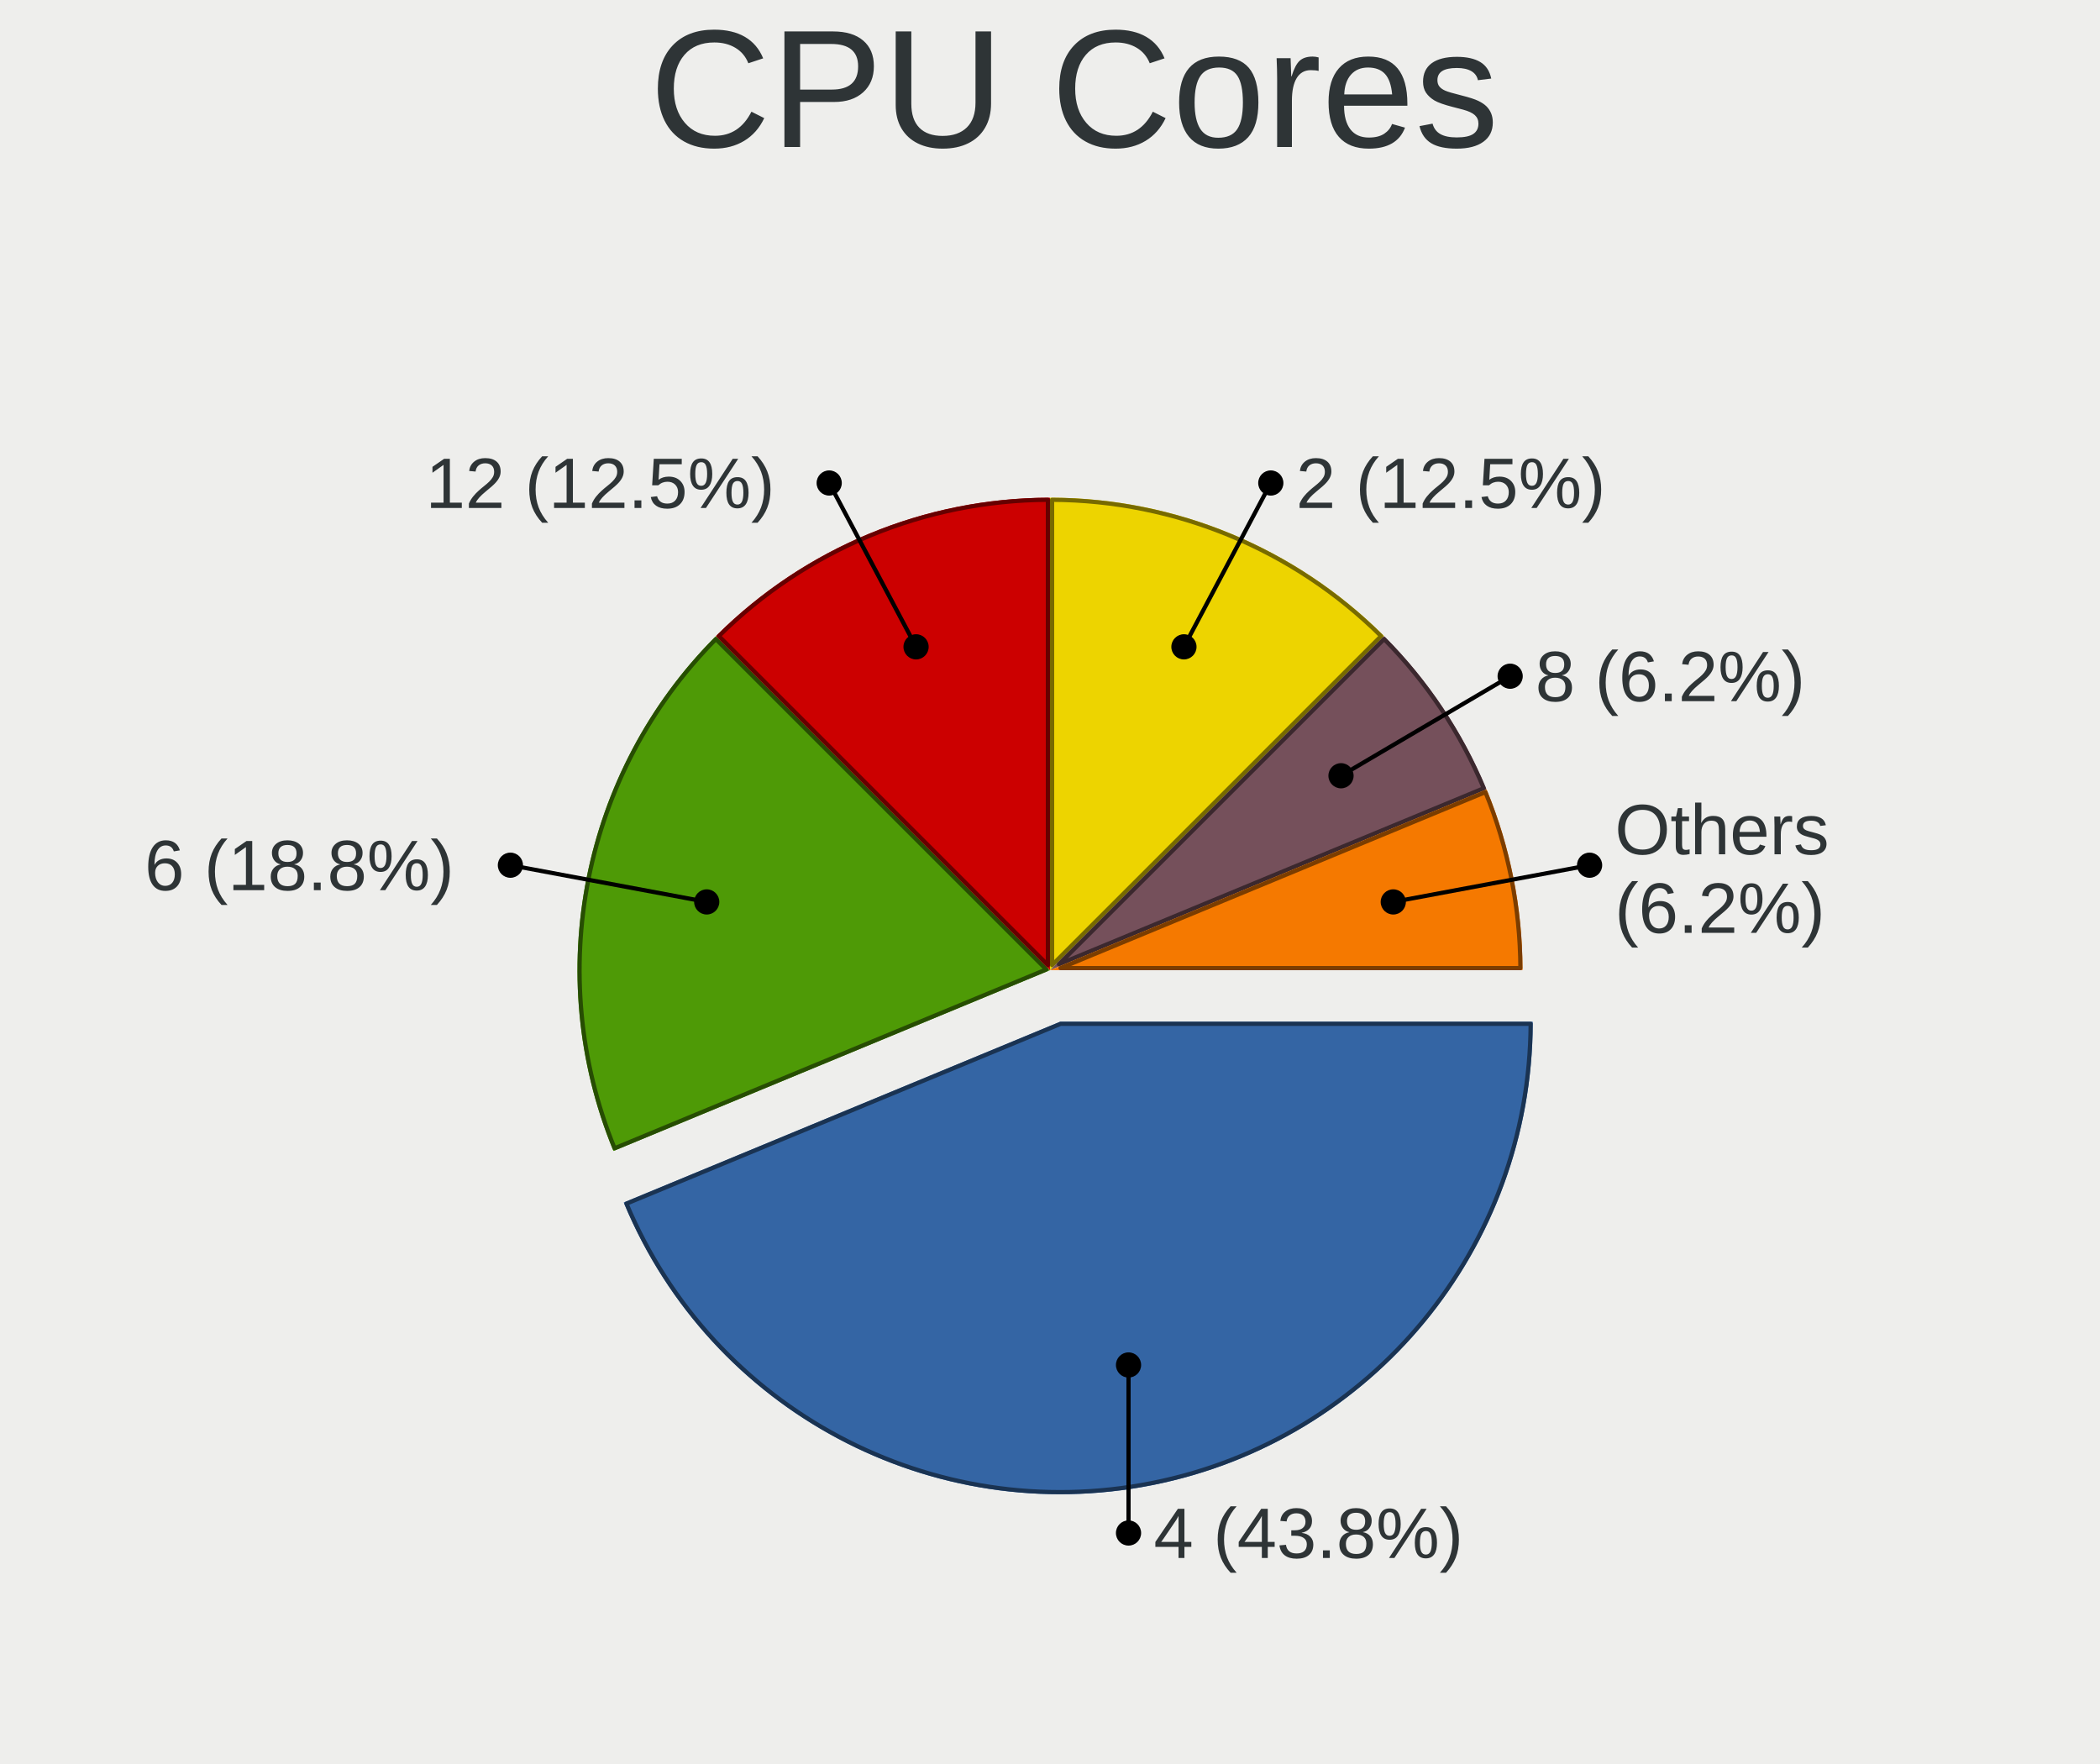
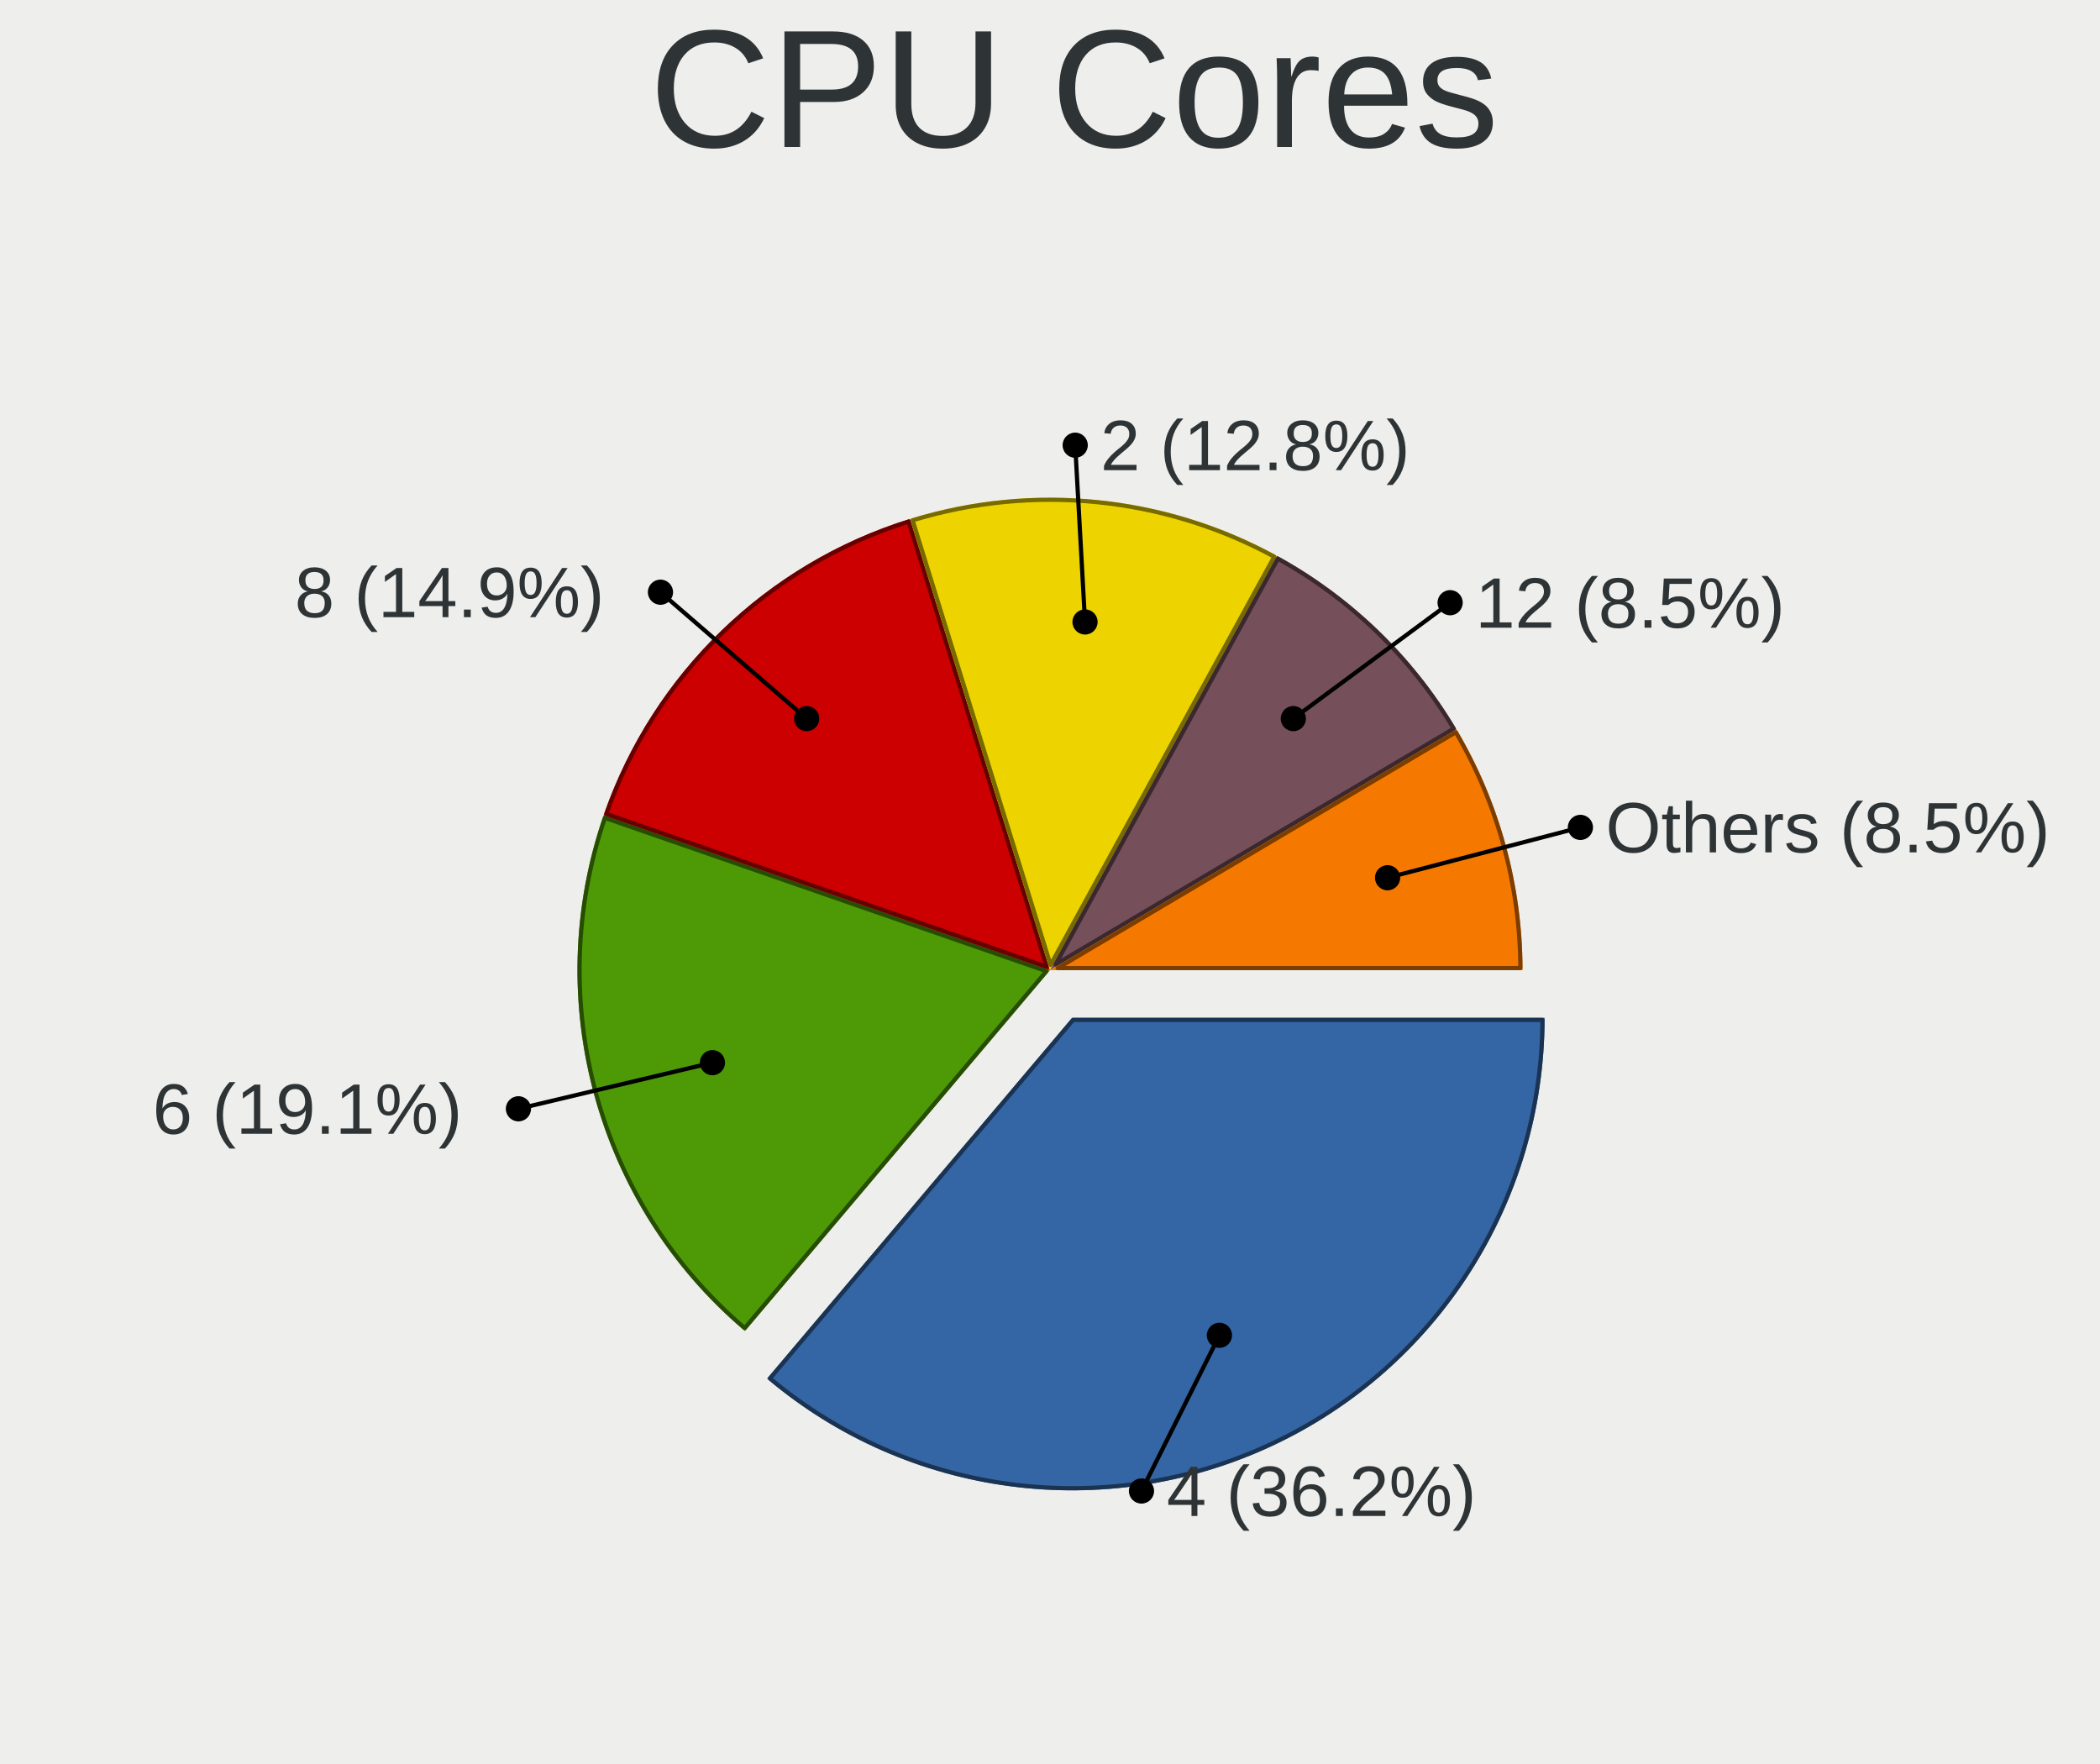
<svg xmlns="http://www.w3.org/2000/svg" width="500" height="420" version="1.0" id="ezcGraph">
  <defs />
  <g id="ezcGraphChart" color-rendering="optimizeQuality" shape-rendering="geometricPrecision" text-rendering="optimizeLegibility">
    <path d=" M 0,420 L 0,0 L 500,0 L 500,420 L 0,420 z " style="fill: #eeeeec; fill-opacity: 1.00; stroke: none;" id="ezcGraphPolygon_1" />
    <path d=" M 0,42 L 0,0 L 500,0 L 500,42 L 0,42 z " style="fill: #000000; fill-opacity: 0.00; stroke: none;" id="ezcGraphPolygon_2" />
-     <path d="M 252.44,243.26 L 364.94,243.26 A 112.50,112.50 0 0,1 148.50,286.31 z" style="fill: #3465a4; fill-opacity: 1.00; stroke: none; cursor: pointer;" id="ezcGraphCircleSector_4" />
-     <path d="M 252.54,243.76 L 364.44,243.76 A 112.00,112.00 0 0,1 149.16,286.58 z" style="fill: none; stroke: #1a3352; stroke-width: 1; stroke-opacity: 1.00; stroke-linecap: round; stroke-linejoin: round;" id="ezcGraphCircleSector_5" />
-     <path d="M 250.00,231.00 L 146.06,274.05 A 112.50,112.50 0 0,1 170.45,151.45 z" style="fill: #4e9a06; fill-opacity: 1.00; stroke: none; cursor: pointer;" id="ezcGraphCircleSector_6" />
-     <path d="M 249.12,230.82 L 146.33,273.40 A 112.00,112.00 0 0,1 170.45,152.16 z" style="fill: none; stroke: #274d03; stroke-width: 1; stroke-opacity: 1.00; stroke-linecap: round; stroke-linejoin: round;" id="ezcGraphCircleSector_7" />
-     <path d="M 250.00,231.00 L 170.45,151.45 A 112.50,112.50 0 0,1 250.00,118.50 z" style="fill: #cc0000; fill-opacity: 1.00; stroke: none; cursor: pointer;" id="ezcGraphCircleSector_8" />
-     <path d="M 249.50,229.79 L 171.16,151.45 A 112.00,112.00 0 0,1 249.50,119.00 z" style="fill: none; stroke: #660000; stroke-width: 1; stroke-opacity: 1.00; stroke-linecap: round; stroke-linejoin: round;" id="ezcGraphCircleSector_9" />
-     <path d="M 250.00,231.00 L 250.00,118.50 A 112.50,112.50 0 0,1 329.55,151.45 z" style="fill: #edd400; fill-opacity: 1.00; stroke: none; cursor: pointer;" id="ezcGraphCircleSector_10" />
-     <path d="M 250.50,229.79 L 250.50,119.00 A 112.00,112.00 0 0,1 328.84,151.45 z" style="fill: none; stroke: #776a00; stroke-width: 1; stroke-opacity: 1.00; stroke-linecap: round; stroke-linejoin: round;" id="ezcGraphCircleSector_11" />
-     <path d="M 250.00,231.00 L 329.55,151.45 A 112.50,112.50 0 0,1 353.94,187.95 z" style="fill: #75505b; fill-opacity: 1.00; stroke: none; cursor: pointer;" id="ezcGraphCircleSector_12" />
-     <path d="M 252.13,229.58 L 329.55,152.16 A 112.00,112.00 0 0,1 353.28,187.68 z" style="fill: none; stroke: #3b282e; stroke-width: 1; stroke-opacity: 1.00; stroke-linecap: round; stroke-linejoin: round;" id="ezcGraphCircleSector_13" />
-     <path d="M 250.00,231.00 L 353.94,187.95 A 112.50,112.50 0 0,1 362.50,231.00 z" style="fill: #f57900; fill-opacity: 1.00; stroke: none;" id="ezcGraphCircleSector_14" />
-     <path d="M 252.51,230.50 L 353.67,188.60 A 112.00,112.00 0 0,1 362.00,230.50 z" style="fill: none; stroke: #7b3d00; stroke-width: 1; stroke-opacity: 1.00; stroke-linecap: round; stroke-linejoin: round;" id="ezcGraphCircleSector_15" />
-     <path d=" M 218.11,154.01 L 197.428,115" style="fill: none; stroke: #000000; stroke-width: 1; stroke-opacity: 1.00; stroke-linecap: round; stroke-linejoin: round;" id="ezcGraphLine_16" />
-     <ellipse cx="218.11" cy="154.01" rx="3" ry="3" style="fill: #000000; fill-opacity: 1.00; stroke: none;" id="ezcGraphCircle_17" />
-     <ellipse cx="197.428" cy="115" rx="3" ry="3" style="fill: #000000; fill-opacity: 1.00; stroke: none;" id="ezcGraphCircle_18" />
-     <path d=" M 168.268,214.743 L 121.525,206" style="fill: none; stroke: #000000; stroke-width: 1; stroke-opacity: 1.00; stroke-linecap: round; stroke-linejoin: round;" id="ezcGraphLine_20" />
-     <ellipse cx="168.268" cy="214.743" rx="3" ry="3" style="fill: #000000; fill-opacity: 1.00; stroke: none;" id="ezcGraphCircle_21" />
-     <ellipse cx="121.525" cy="206" rx="3" ry="3" style="fill: #000000; fill-opacity: 1.00; stroke: none;" id="ezcGraphCircle_22" />
-     <path d=" M 281.89,154.01 L 302.572,115" style="fill: none; stroke: #000000; stroke-width: 1; stroke-opacity: 1.00; stroke-linecap: round; stroke-linejoin: round;" id="ezcGraphLine_24" />
-     <ellipse cx="281.89" cy="154.01" rx="3" ry="3" style="fill: #000000; fill-opacity: 1.00; stroke: none;" id="ezcGraphCircle_25" />
-     <ellipse cx="302.572" cy="115" rx="3" ry="3" style="fill: #000000; fill-opacity: 1.00; stroke: none;" id="ezcGraphCircle_26" />
-     <path d=" M 319.289,184.702 L 359.562,161" style="fill: none; stroke: #000000; stroke-width: 1; stroke-opacity: 1.00; stroke-linecap: round; stroke-linejoin: round;" id="ezcGraphLine_28" />
-     <ellipse cx="319.289" cy="184.702" rx="3" ry="3" style="fill: #000000; fill-opacity: 1.00; stroke: none;" id="ezcGraphCircle_29" />
-     <ellipse cx="359.562" cy="161" rx="3" ry="3" style="fill: #000000; fill-opacity: 1.00; stroke: none;" id="ezcGraphCircle_30" />
-     <path d=" M 331.732,214.743 L 378.474,206" style="fill: none; stroke: #000000; stroke-width: 1; stroke-opacity: 1.00; stroke-linecap: round; stroke-linejoin: round;" id="ezcGraphLine_32" />
-     <ellipse cx="331.732" cy="214.743" rx="3" ry="3" style="fill: #000000; fill-opacity: 1.00; stroke: none;" id="ezcGraphCircle_33" />
-     <ellipse cx="378.474" cy="206" rx="3" ry="3" style="fill: #000000; fill-opacity: 1.00; stroke: none;" id="ezcGraphCircle_34" />
-     <path d=" M 268.696,324.992 L 268.696,365" style="fill: none; stroke: #000000; stroke-width: 1; stroke-opacity: 1.00; stroke-linecap: round; stroke-linejoin: round;" id="ezcGraphLine_36" />
-     <ellipse cx="268.696" cy="324.992" rx="3" ry="3" style="fill: #000000; fill-opacity: 1.00; stroke: none;" id="ezcGraphCircle_37" />
-     <ellipse cx="268.696" cy="365" rx="3" ry="3" style="fill: #000000; fill-opacity: 1.00; stroke: none;" id="ezcGraphCircle_38" />
+     <path d="M 255.26,242.34 L 367.76,242.34 A 112.50,112.50 0 0,1 182.63,328.25 z" style="fill: #3465a4; fill-opacity: 1.00; stroke: none; cursor: pointer;" id="ezcGraphCircleSector_4" />
+     <path d="M 255.49,242.84 L 367.26,242.84 A 112.00,112.00 0 0,1 183.33,328.19 z" style="fill: none; stroke: #1a3352; stroke-width: 1; stroke-opacity: 1.00; stroke-linecap: round; stroke-linejoin: round;" id="ezcGraphCircleSector_5" />
+     <path d="M 250.00,231.00 L 177.37,316.91 A 112.50,112.50 0 0,1 143.72,194.10 z" style="fill: #4e9a06; fill-opacity: 1.00; stroke: none; cursor: pointer;" id="ezcGraphCircleSector_6" />
+     <path d="M 249.15,231.23 L 177.31,316.21 A 112.00,112.00 0 0,1 144.03,194.73 z" style="fill: none; stroke: #274d03; stroke-width: 1; stroke-opacity: 1.00; stroke-linecap: round; stroke-linejoin: round;" id="ezcGraphCircleSector_7" />
+     <path d="M 250.00,231.00 L 143.72,194.10 A 112.50,112.50 0 0,1 216.67,123.55 z" style="fill: #cc0000; fill-opacity: 1.00; stroke: none; cursor: pointer;" id="ezcGraphCircleSector_8" />
+     <path d="M 249.23,230.20 L 144.36,193.79 A 112.00,112.00 0 0,1 216.34,124.18 z" style="fill: none; stroke: #660000; stroke-width: 1; stroke-opacity: 1.00; stroke-linecap: round; stroke-linejoin: round;" id="ezcGraphCircleSector_9" />
+     <path d="M 250.00,231.00 L 216.67,123.55 A 112.50,112.50 0 0,1 304.07,132.34 z" style="fill: #edd400; fill-opacity: 1.00; stroke: none; cursor: pointer;" id="ezcGraphCircleSector_10" />
+     <path d="M 250.13,229.73 L 217.29,123.88 A 112.00,112.00 0 0,1 303.39,132.54 z" style="fill: none; stroke: #776a00; stroke-width: 1; stroke-opacity: 1.00; stroke-linecap: round; stroke-linejoin: round;" id="ezcGraphCircleSector_11" />
+     <path d="M 250.00,231.00 L 304.07,132.34 A 112.50,112.50 0 0,1 346.80,173.67 z" style="fill: #75505b; fill-opacity: 1.00; stroke: none; cursor: pointer;" id="ezcGraphCircleSector_12" />
+     <path d="M 251.32,229.64 L 304.26,133.02 A 112.00,112.00 0 0,1 346.11,173.49 z" style="fill: none; stroke: #3b282e; stroke-width: 1; stroke-opacity: 1.00; stroke-linecap: round; stroke-linejoin: round;" id="ezcGraphCircleSector_13" />
+     <path d="M 250.00,231.00 L 346.80,173.67 A 112.50,112.50 0 0,1 362.50,231.00 z" style="fill: #f57900; fill-opacity: 1.00; stroke: none;" id="ezcGraphCircleSector_14" />
+     <path d="M 251.83,230.50 L 346.62,174.35 A 112.00,112.00 0 0,1 362.00,230.50 z" style="fill: none; stroke: #7b3d00; stroke-width: 1; stroke-opacity: 1.00; stroke-linecap: round; stroke-linejoin: round;" id="ezcGraphCircleSector_15" />
+     <path d=" M 192.067,171.098 L 157.253,141" style="fill: none; stroke: #000000; stroke-width: 1; stroke-opacity: 1.00; stroke-linecap: round; stroke-linejoin: round;" id="ezcGraphLine_16" />
+     <ellipse cx="192.067" cy="171.098" rx="3" ry="3" style="fill: #000000; fill-opacity: 1.00; stroke: none;" id="ezcGraphCircle_17" />
+     <ellipse cx="157.253" cy="141" rx="3" ry="3" style="fill: #000000; fill-opacity: 1.00; stroke: none;" id="ezcGraphCircle_18" />
+     <path d=" M 169.628,253.016 L 123.435,264" style="fill: none; stroke: #000000; stroke-width: 1; stroke-opacity: 1.00; stroke-linecap: round; stroke-linejoin: round;" id="ezcGraphLine_20" />
+     <ellipse cx="169.628" cy="253.016" rx="3" ry="3" style="fill: #000000; fill-opacity: 1.00; stroke: none;" id="ezcGraphCircle_21" />
+     <ellipse cx="123.435" cy="264" rx="3" ry="3" style="fill: #000000; fill-opacity: 1.00; stroke: none;" id="ezcGraphCircle_22" />
+     <path d=" M 258.341,148.085 L 256,106" style="fill: none; stroke: #000000; stroke-width: 1; stroke-opacity: 1.00; stroke-linecap: round; stroke-linejoin: round;" id="ezcGraphLine_24" />
+     <ellipse cx="258.341" cy="148.085" rx="3" ry="3" style="fill: #000000; fill-opacity: 1.00; stroke: none;" id="ezcGraphCircle_25" />
+     <ellipse cx="256" cy="106" rx="3" ry="3" style="fill: #000000; fill-opacity: 1.00; stroke: none;" id="ezcGraphCircle_26" />
+     <path d=" M 307.933,171.098 L 345.268,143.5" style="fill: none; stroke: #000000; stroke-width: 1; stroke-opacity: 1.00; stroke-linecap: round; stroke-linejoin: round;" id="ezcGraphLine_28" />
+     <ellipse cx="307.933" cy="171.098" rx="3" ry="3" style="fill: #000000; fill-opacity: 1.00; stroke: none;" id="ezcGraphCircle_29" />
+     <ellipse cx="345.268" cy="143.5" rx="3" ry="3" style="fill: #000000; fill-opacity: 1.00; stroke: none;" id="ezcGraphCircle_30" />
+     <path d=" M 330.372,208.984 L 376.287,197" style="fill: none; stroke: #000000; stroke-width: 1; stroke-opacity: 1.00; stroke-linecap: round; stroke-linejoin: round;" id="ezcGraphLine_32" />
+     <ellipse cx="330.372" cy="208.984" rx="3" ry="3" style="fill: #000000; fill-opacity: 1.00; stroke: none;" id="ezcGraphCircle_33" />
+     <ellipse cx="376.287" cy="197" rx="3" ry="3" style="fill: #000000; fill-opacity: 1.00; stroke: none;" id="ezcGraphCircle_34" />
+     <path d=" M 290.34,317.93 L 271.78,355" style="fill: none; stroke: #000000; stroke-width: 1; stroke-opacity: 1.00; stroke-linecap: round; stroke-linejoin: round;" id="ezcGraphLine_36" />
+     <ellipse cx="290.34" cy="317.93" rx="3" ry="3" style="fill: #000000; fill-opacity: 1.00; stroke: none;" id="ezcGraphCircle_37" />
+     <ellipse cx="271.78" cy="355" rx="3" ry="3" style="fill: #000000; fill-opacity: 1.00; stroke: none;" id="ezcGraphCircle_38" />
    <g id="ezcGraphTextBox_3">
      <path d=" M 154.1,42 L 154.1,0.5 L 346.4,0.5 L 346.4,42 L 154.1,42 z " style="fill: #ffffff; fill-opacity: 0.00; stroke: none;" id="ezcGraphPolygon_40" />
      <text id="ezcGraphTextBox_3_text" x="154.6" text-length="190.8px" y="35" style="font-size: 40px; font-family: 'Arial'; fill: #2e3436; fill-opacity: 1.00; stroke: none;">CPU Cores</text>
    </g>
    <g id="ezcGraphTextBox_19" style=" cursor: pointer;">
-       <path d=" M 100.828,124.5 L 100.828,106 L 192.428,106 L 192.428,124.5 L 100.828,124.5 z " style="fill: #ffffff; fill-opacity: 0.00; stroke: none;" id="ezcGraphPolygon_41" />
-       <text id="ezcGraphTextBox_19_text" x="101.328" text-length="90.1px" y="120.95" style="font-size: 17px; font-family: 'Arial'; fill: #2e3436; fill-opacity: 1.00; stroke: none;">12 (12.5%)</text>
+       <path d=" M 69.663,150.5 L 69.663,132 L 152.253,132 L 152.253,150.5 L 69.663,150.5 z " style="fill: #ffffff; fill-opacity: 0.00; stroke: none;" id="ezcGraphPolygon_41" />
+       <text id="ezcGraphTextBox_19_text" x="70.163" text-length="81.09px" y="146.95" style="font-size: 17px; font-family: 'Arial'; fill: #2e3436; fill-opacity: 1.00; stroke: none;">8 (14.9%)</text>
    </g>
    <g id="ezcGraphTextBox_23" style=" cursor: pointer;">
-       <path d=" M 33.935,215.5 L 33.935,197 L 116.525,197 L 116.525,215.5 L 33.935,215.5 z " style="fill: #ffffff; fill-opacity: 0.00; stroke: none;" id="ezcGraphPolygon_42" />
-       <text id="ezcGraphTextBox_23_text" x="34.435" text-length="81.09px" y="211.95" style="font-size: 17px; font-family: 'Arial'; fill: #2e3436; fill-opacity: 1.00; stroke: none;">6 (18.8%)</text>
+       <path d=" M 35.845,273.5 L 35.845,255 L 118.435,255 L 118.435,273.5 L 35.845,273.5 z " style="fill: #ffffff; fill-opacity: 0.00; stroke: none;" id="ezcGraphPolygon_42" />
+       <text id="ezcGraphTextBox_23_text" x="36.345" text-length="81.09px" y="269.95" style="font-size: 17px; font-family: 'Arial'; fill: #2e3436; fill-opacity: 1.00; stroke: none;">6 (19.1%)</text>
    </g>
    <g id="ezcGraphTextBox_27" style=" cursor: pointer;">
-       <path d=" M 308.072,124.5 L 308.072,106 L 390.663,106 L 390.663,124.5 L 308.072,124.5 z " style="fill: #ffffff; fill-opacity: 0.00; stroke: none;" id="ezcGraphPolygon_43" />
-       <text id="ezcGraphTextBox_27_text" x="308.572" text-length="81.09px" y="120.95" style="font-size: 17px; font-family: 'Arial'; fill: #2e3436; fill-opacity: 1.00; stroke: none;">2 (12.5%)</text>
+       <path d=" M 261.5,115.5 L 261.5,97 L 344.09,97 L 344.09,115.5 L 261.5,115.5 z " style="fill: #ffffff; fill-opacity: 0.00; stroke: none;" id="ezcGraphPolygon_43" />
+       <text id="ezcGraphTextBox_27_text" x="262" text-length="81.09px" y="111.95" style="font-size: 17px; font-family: 'Arial'; fill: #2e3436; fill-opacity: 1.00; stroke: none;">2 (12.8%)</text>
    </g>
    <g id="ezcGraphTextBox_31" style=" cursor: pointer;">
-       <path d=" M 365.062,170.5 L 365.062,152 L 438.642,152 L 438.642,170.5 L 365.062,170.5 z " style="fill: #ffffff; fill-opacity: 0.00; stroke: none;" id="ezcGraphPolygon_44" />
-       <text id="ezcGraphTextBox_31_text" x="365.562" text-length="72.08px" y="166.95" style="font-size: 17px; font-family: 'Arial'; fill: #2e3436; fill-opacity: 1.00; stroke: none;">8 (6.2%)</text>
+       <path d=" M 350.768,153 L 350.768,134.5 L 433.358,134.5 L 433.358,153 L 350.768,153 z " style="fill: #ffffff; fill-opacity: 0.00; stroke: none;" id="ezcGraphPolygon_44" />
+       <text id="ezcGraphTextBox_31_text" x="351.268" text-length="81.09px" y="149.45" style="font-size: 17px; font-family: 'Arial'; fill: #2e3436; fill-opacity: 1.00; stroke: none;">12 (8.5%)</text>
    </g>
    <g id="ezcGraphTextBox_35">
-       <path d=" M 383.974,224.05 L 383.974,188.45 L 439.534,188.45 L 439.534,224.05 L 383.974,224.05 z " style="fill: #ffffff; fill-opacity: 0.00; stroke: none;" id="ezcGraphPolygon_45" />
-       <text id="ezcGraphTextBox_35_text" x="384.474" text-length="54.06px" y="203.4" style="font-size: 17px; font-family: 'Arial'; fill: #2e3436; fill-opacity: 1.00; stroke: none;">Others</text>
-       <text id="ezcGraphTextBox_35_text" x="384.474" text-length="54.06px" y="222.1" style="font-size: 17px; font-family: 'Arial'; fill: #2e3436; fill-opacity: 1.00; stroke: none;">(6.2%)</text>
+       <path d=" M 381.787,206.5 L 381.787,188 L 500.417,188 L 500.417,206.5 L 381.787,206.5 z " style="fill: #ffffff; fill-opacity: 0.00; stroke: none;" id="ezcGraphPolygon_45" />
+       <text id="ezcGraphTextBox_35_text" x="382.287" text-length="117.13px" y="202.95" style="font-size: 17px; font-family: 'Arial'; fill: #2e3436; fill-opacity: 1.00; stroke: none;">Others (8.5%)</text>
    </g>
    <g id="ezcGraphTextBox_39" style=" cursor: pointer;">
-       <path d=" M 274.196,374.5 L 274.196,356 L 356.786,356 L 356.786,374.5 L 274.196,374.5 z " style="fill: #ffffff; fill-opacity: 0.00; stroke: none;" id="ezcGraphPolygon_46" />
-       <text id="ezcGraphTextBox_39_text" x="274.696" text-length="81.09px" y="370.95" style="font-size: 17px; font-family: 'Arial'; fill: #2e3436; fill-opacity: 1.00; stroke: none;">4 (43.8%)</text>
+       <path d=" M 277.28,364.5 L 277.28,346 L 359.87,346 L 359.87,364.5 L 277.28,364.5 z " style="fill: #ffffff; fill-opacity: 0.00; stroke: none;" id="ezcGraphPolygon_46" />
+       <text id="ezcGraphTextBox_39_text" x="277.78" text-length="81.09px" y="360.95" style="font-size: 17px; font-family: 'Arial'; fill: #2e3436; fill-opacity: 1.00; stroke: none;">4 (36.2%)</text>
    </g>
  </g>
</svg>
